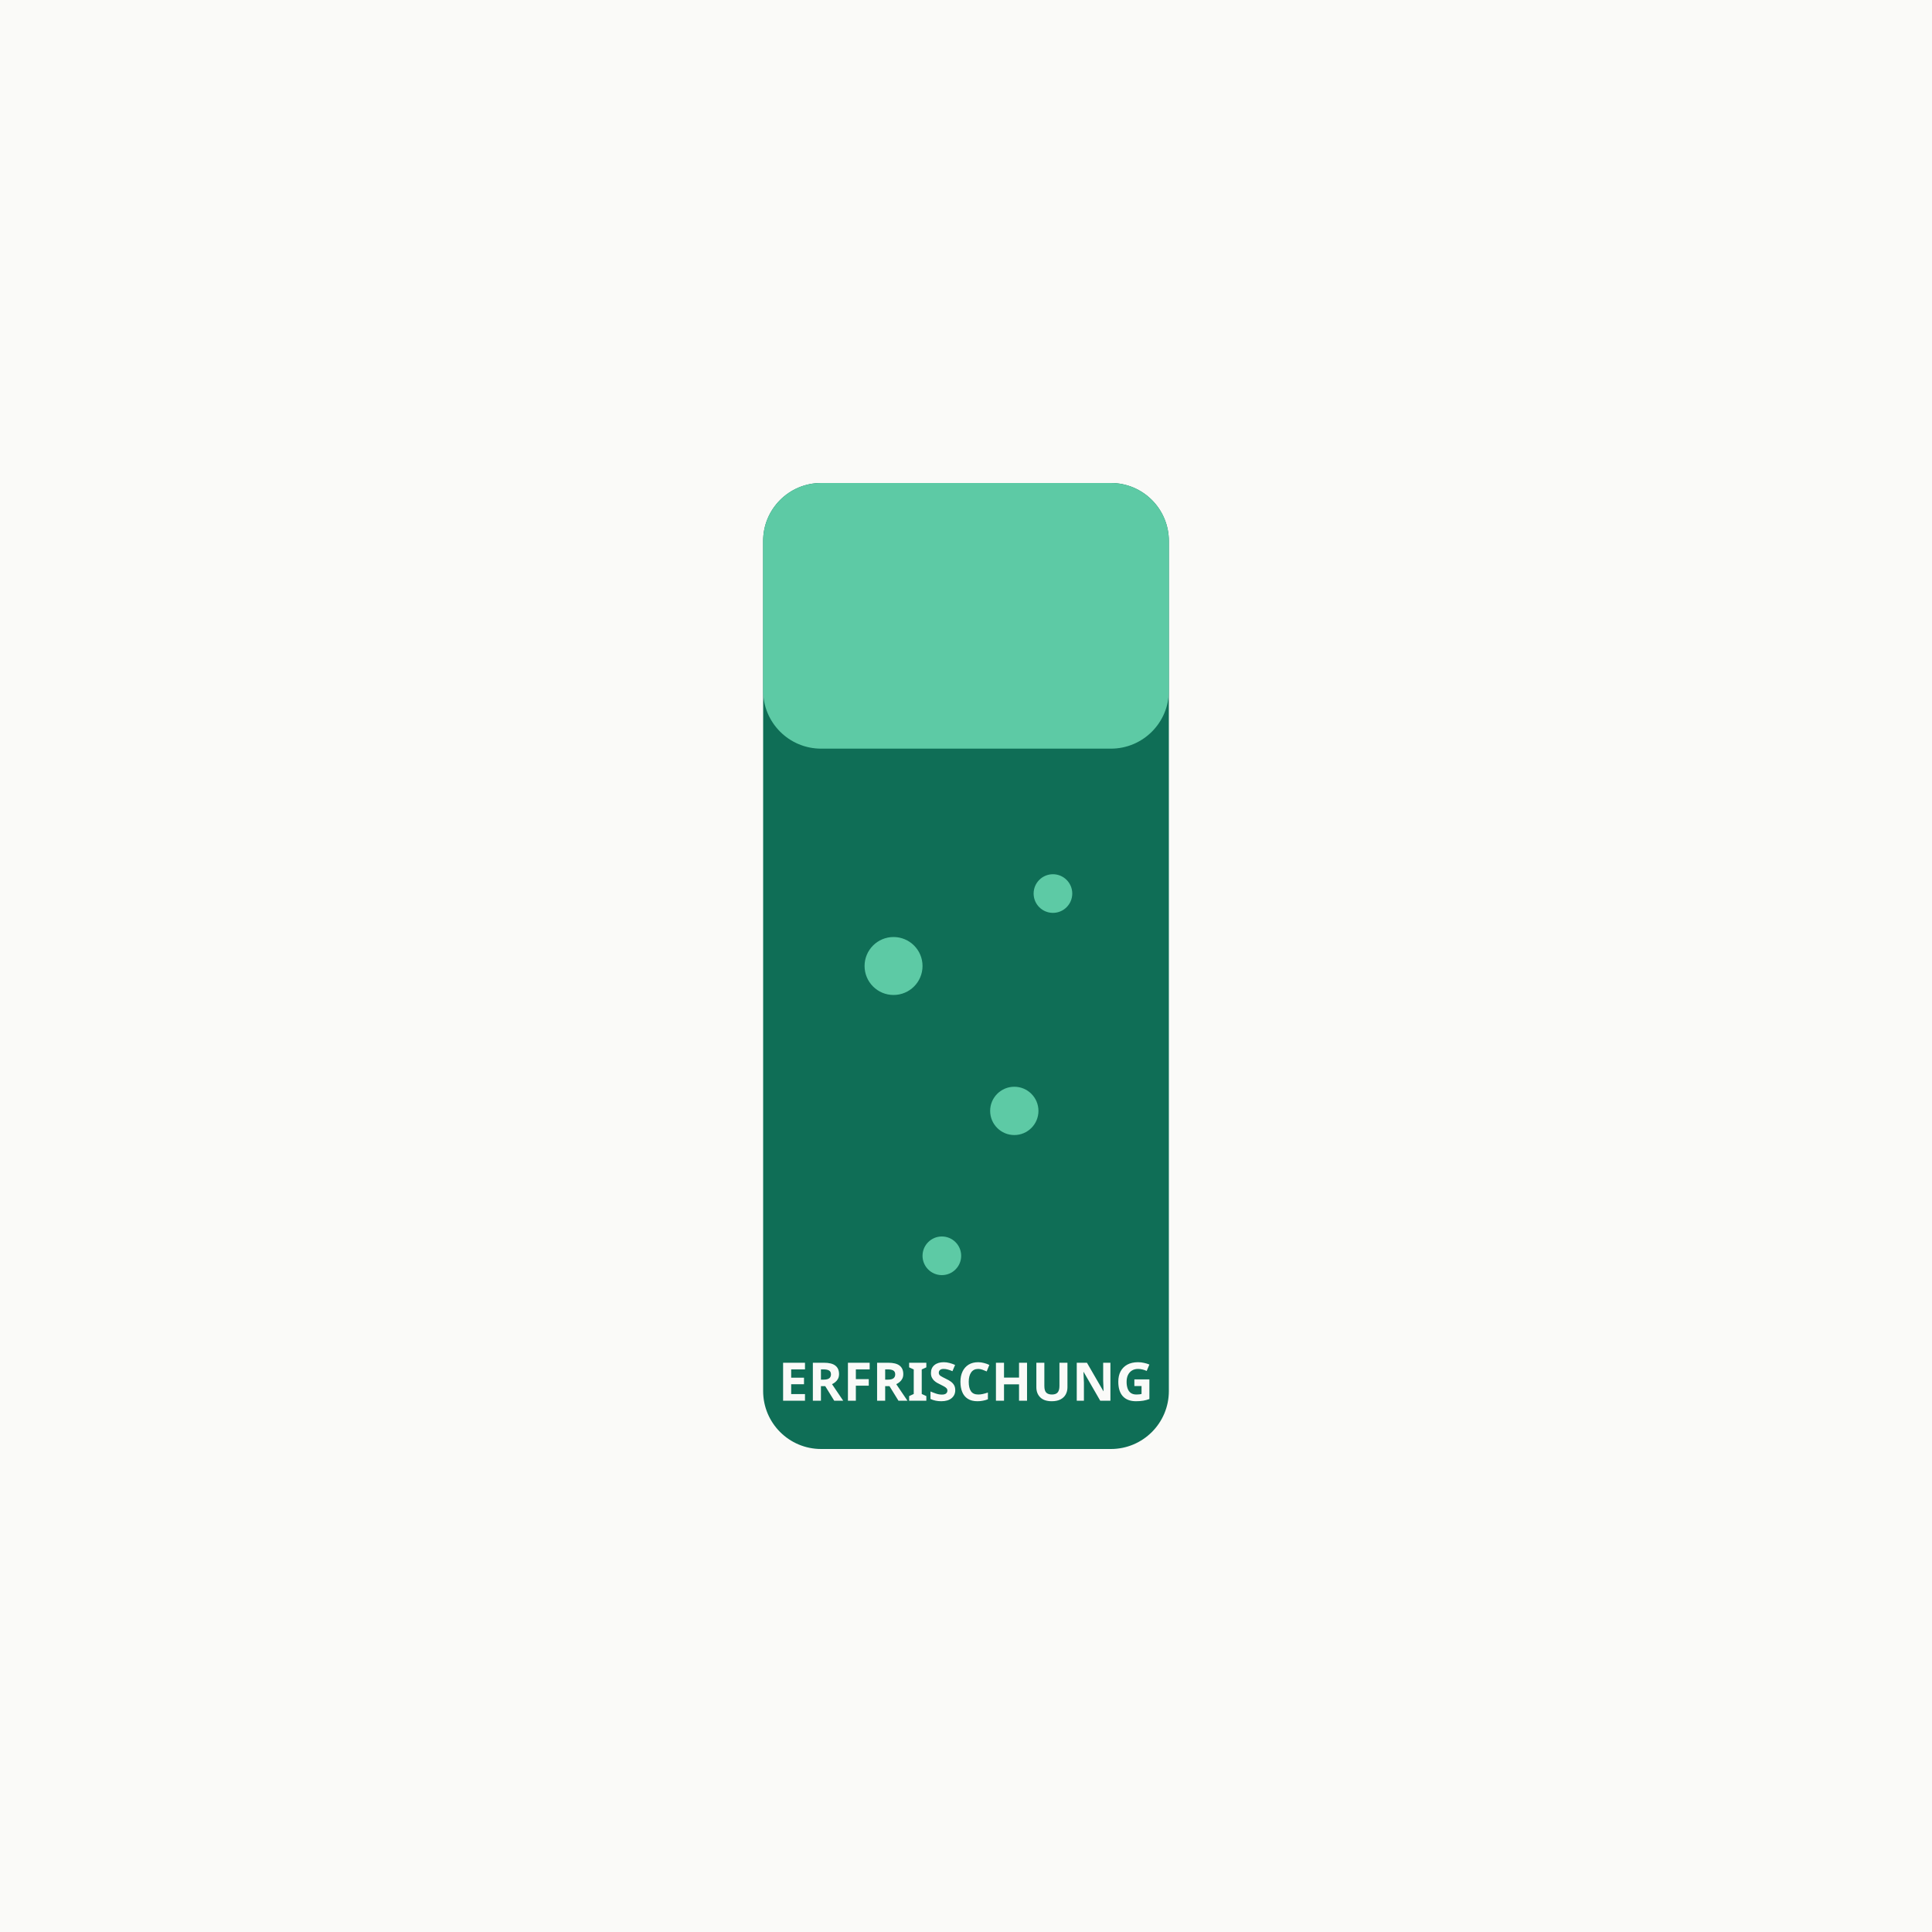
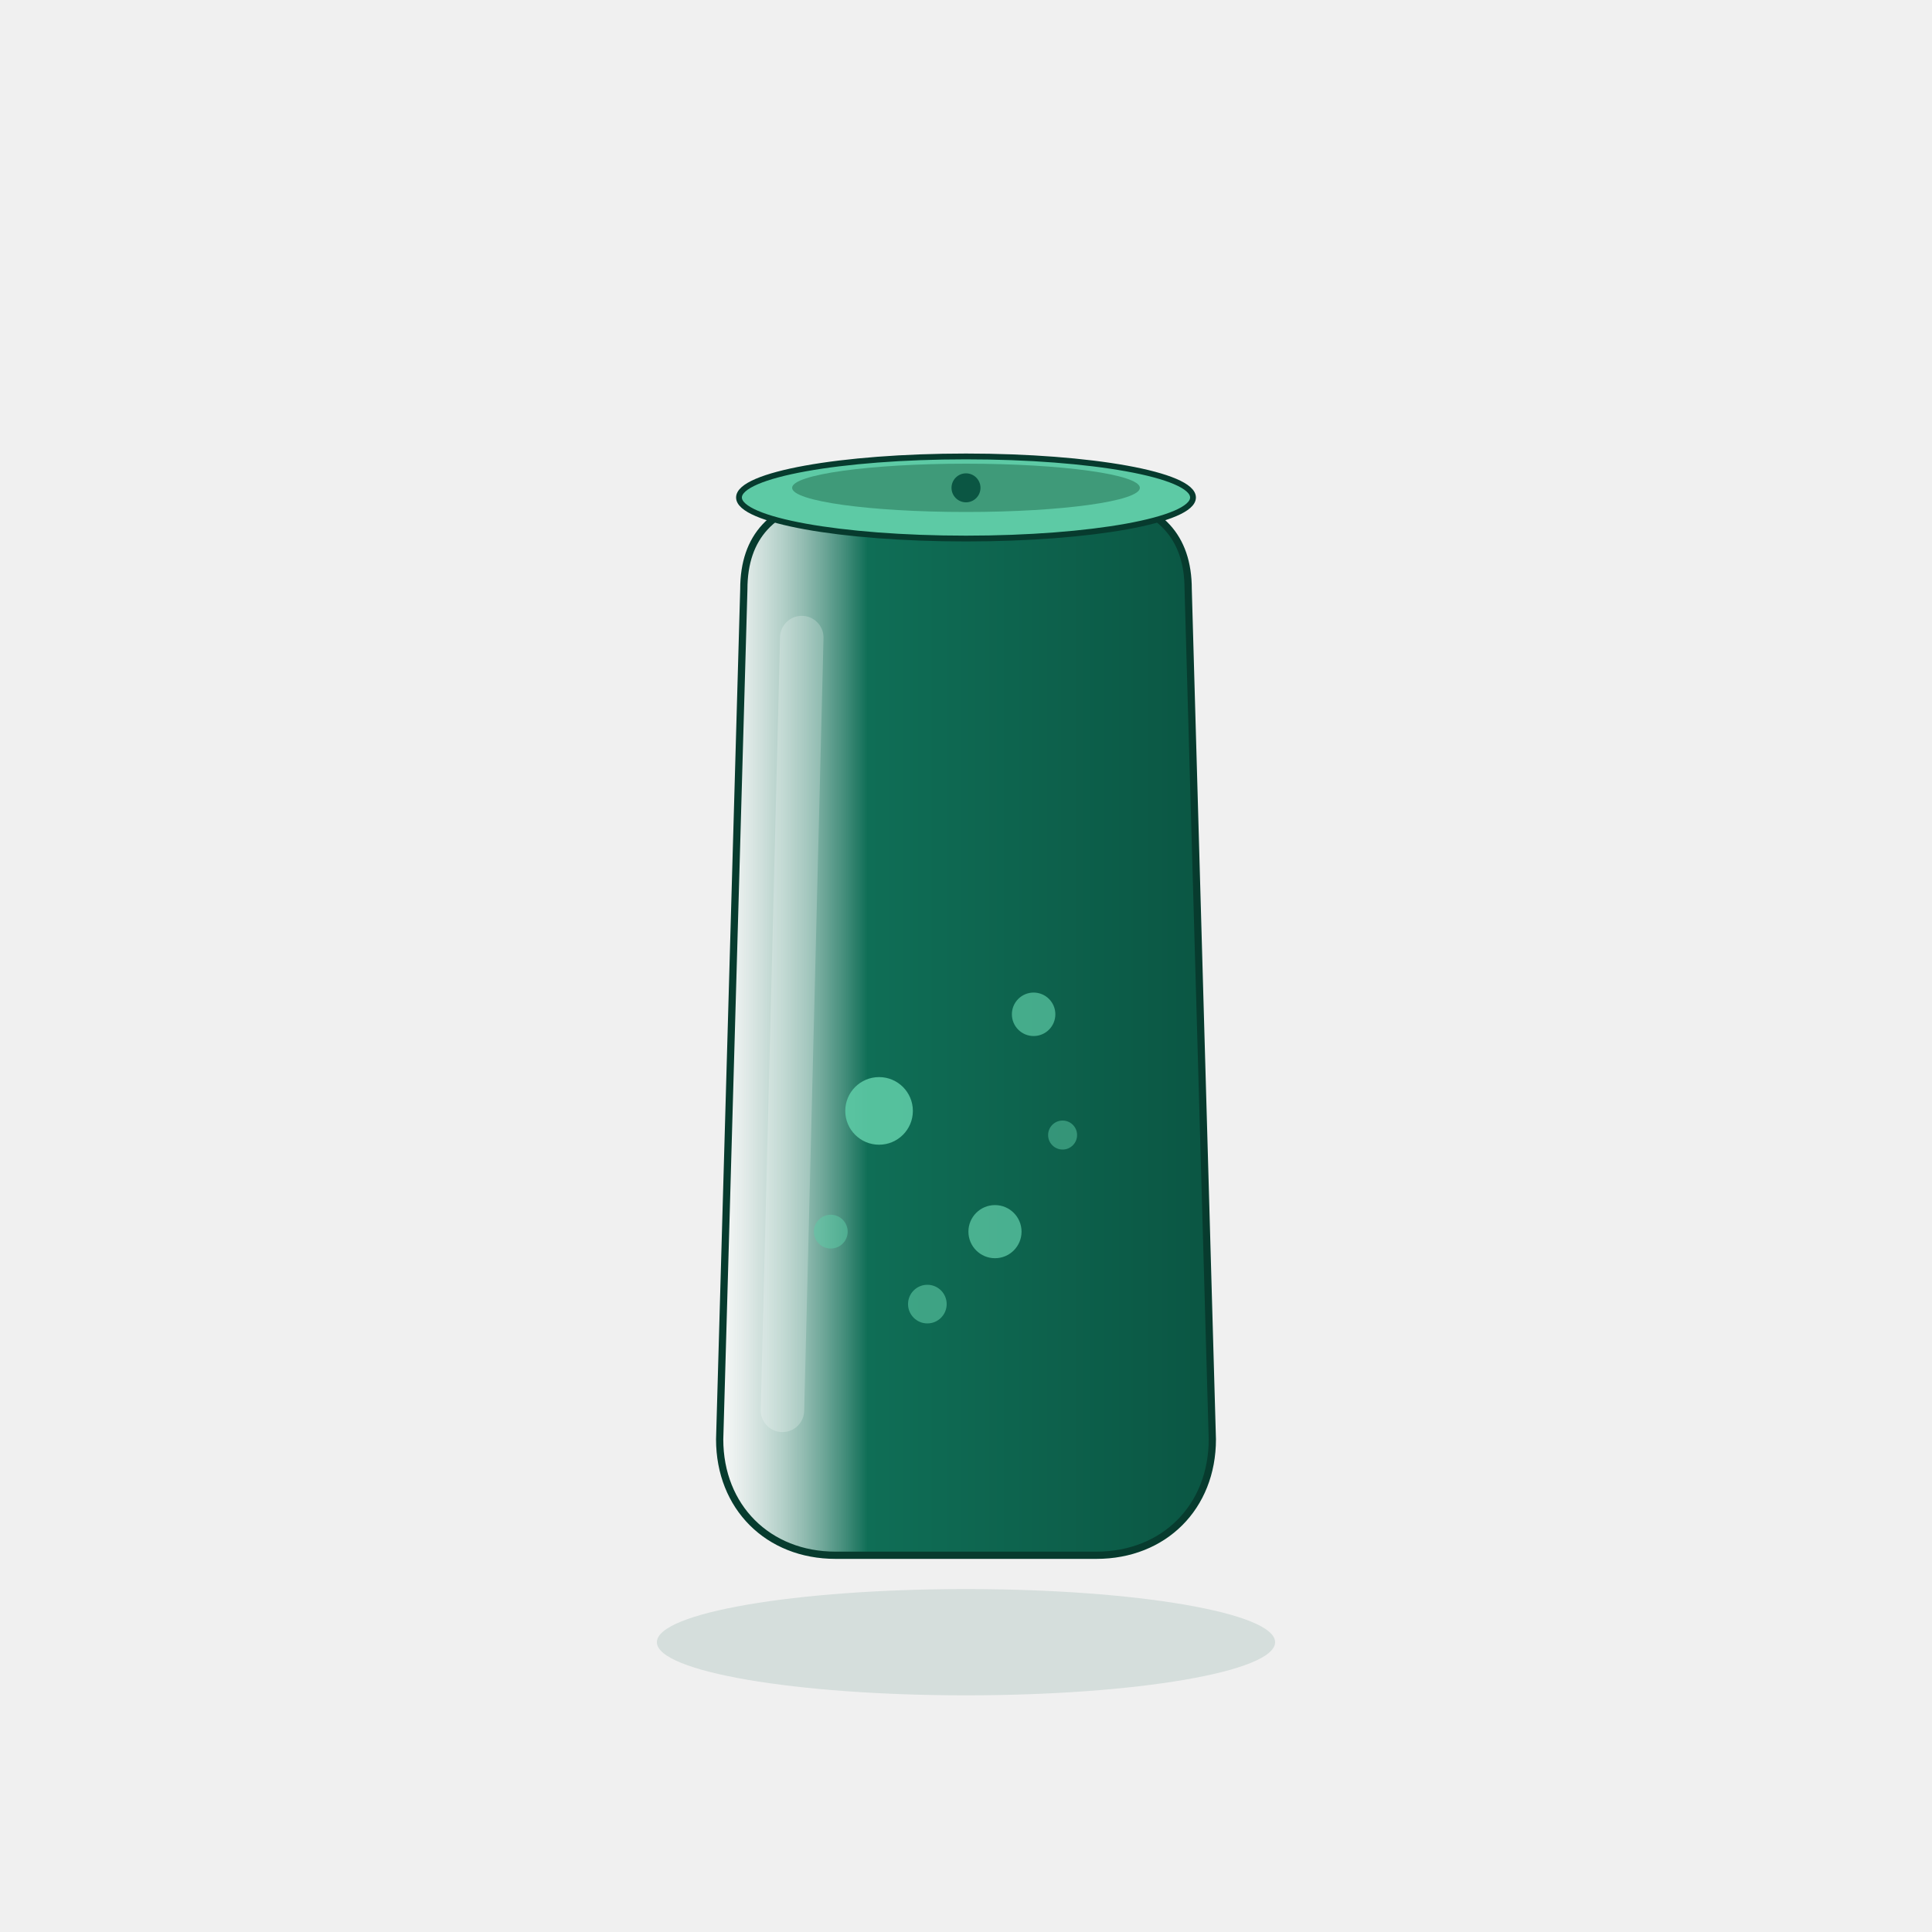
<svg xmlns="http://www.w3.org/2000/svg" width="400" height="400" viewBox="0 0 400 400">
-   <rect width="400" height="400" fill="#FAFAF8" />
-   <rect x="158" y="100" width="84" height="200" rx="12" fill="#0F6E56" />
-   <rect x="158" y="100" width="84" height="55" rx="12" fill="#5DCAA5" />
-   <circle cx="185" cy="200" r="6" fill="#5DCAA5" />
-   <circle cx="210" cy="230" r="5" fill="#5DCAA5" />
-   <circle cx="195" cy="260" r="4" fill="#5DCAA5" />
-   <circle cx="218" cy="185" r="4" fill="#5DCAA5" />
-   <text x="200" y="290" text-anchor="middle" font-family="sans-serif" font-weight="700" font-size="11" fill="#FAFAF8">ERFRISCHUNG</text>
+   <defs>
+     <linearGradient id="rg-body" x1="0" y1="0" x2="1" y2="0">
+       <stop offset="0%" stop-color="#FFFFFF" stop-opacity="0.5" />
+       <stop offset="30%" stop-color="#0F6E56" />
+       <stop offset="100%" stop-color="#0B5643" />
+     </linearGradient>
+   </defs>
+   <ellipse cx="200" cy="340" rx="64" ry="11" fill="#0B5643" opacity="0.12" />
+   <path d="M154 122            C154 111, 160 105, 171 103            L229 103            C240 105, 246 111, 246 122            L251 298            C251 312, 241 322, 227 322            L173 322            C159 322, 149 312, 149 298            Z" fill="url(#rg-body)" stroke="#073B2E" stroke-width="1.5" />
+   <ellipse cx="200" cy="103" rx="47" ry="8.5" fill="#5DCAA5" stroke="#073B2E" stroke-width="1.2" />
+   <ellipse cx="200" cy="101" rx="36" ry="5" fill="#3F9A79" />
+   <circle cx="200" cy="101" r="3" fill="#0B5643" />
+   <circle cx="182" cy="230" r="7" fill="#5DCAA5" opacity="0.9" />
+   <circle cx="206" cy="255" r="5.5" fill="#5DCAA5" opacity="0.75" />
+   <circle cx="192" cy="270" r="4" fill="#5DCAA5" opacity="0.6" />
+   <circle cx="214" cy="210" r="4.5" fill="#5DCAA5" opacity="0.7" />
+   <circle cx="172" cy="255" r="3.5" fill="#5DCAA5" opacity="0.55" />
+   <circle cx="220" cy="235" r="3" fill="#5DCAA5" opacity="0.5" />
+   <path d="M166 132 L162 292" stroke="#FFFFFF" stroke-width="9" stroke-linecap="round" opacity="0.22" />
</svg>
